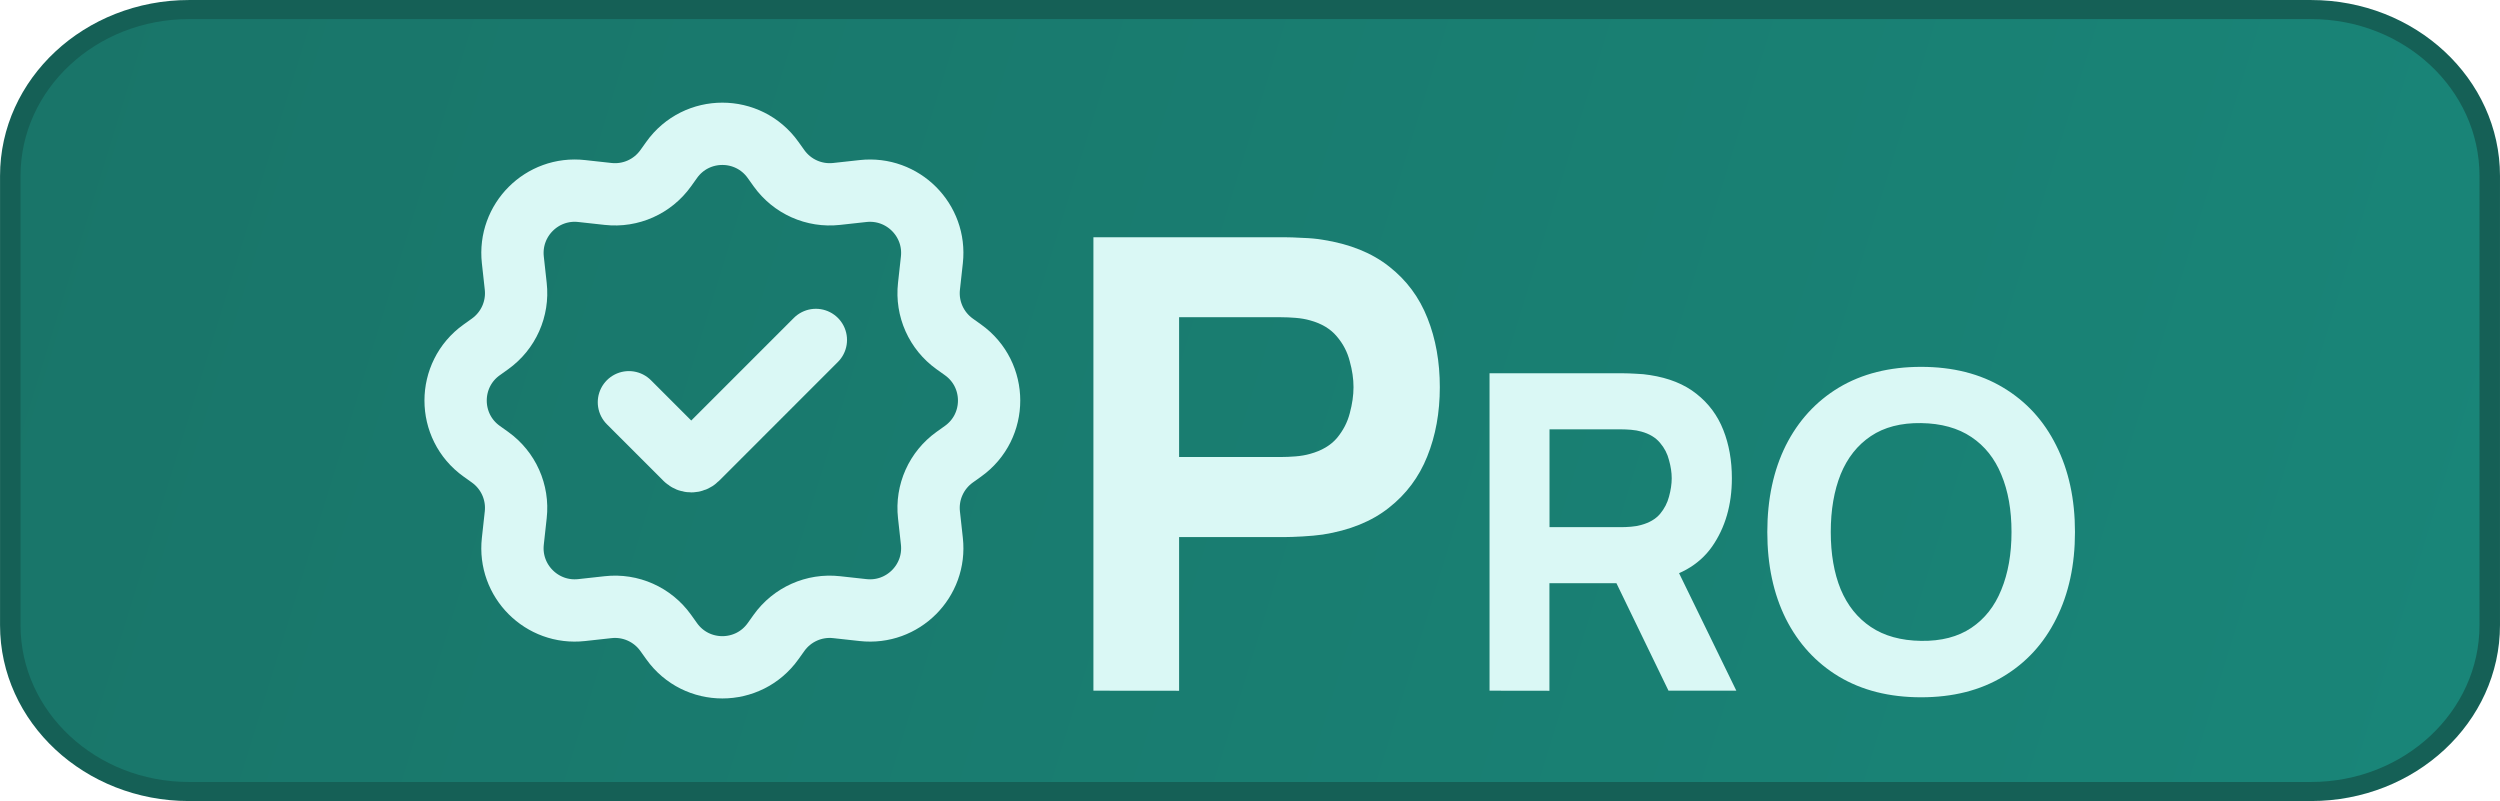
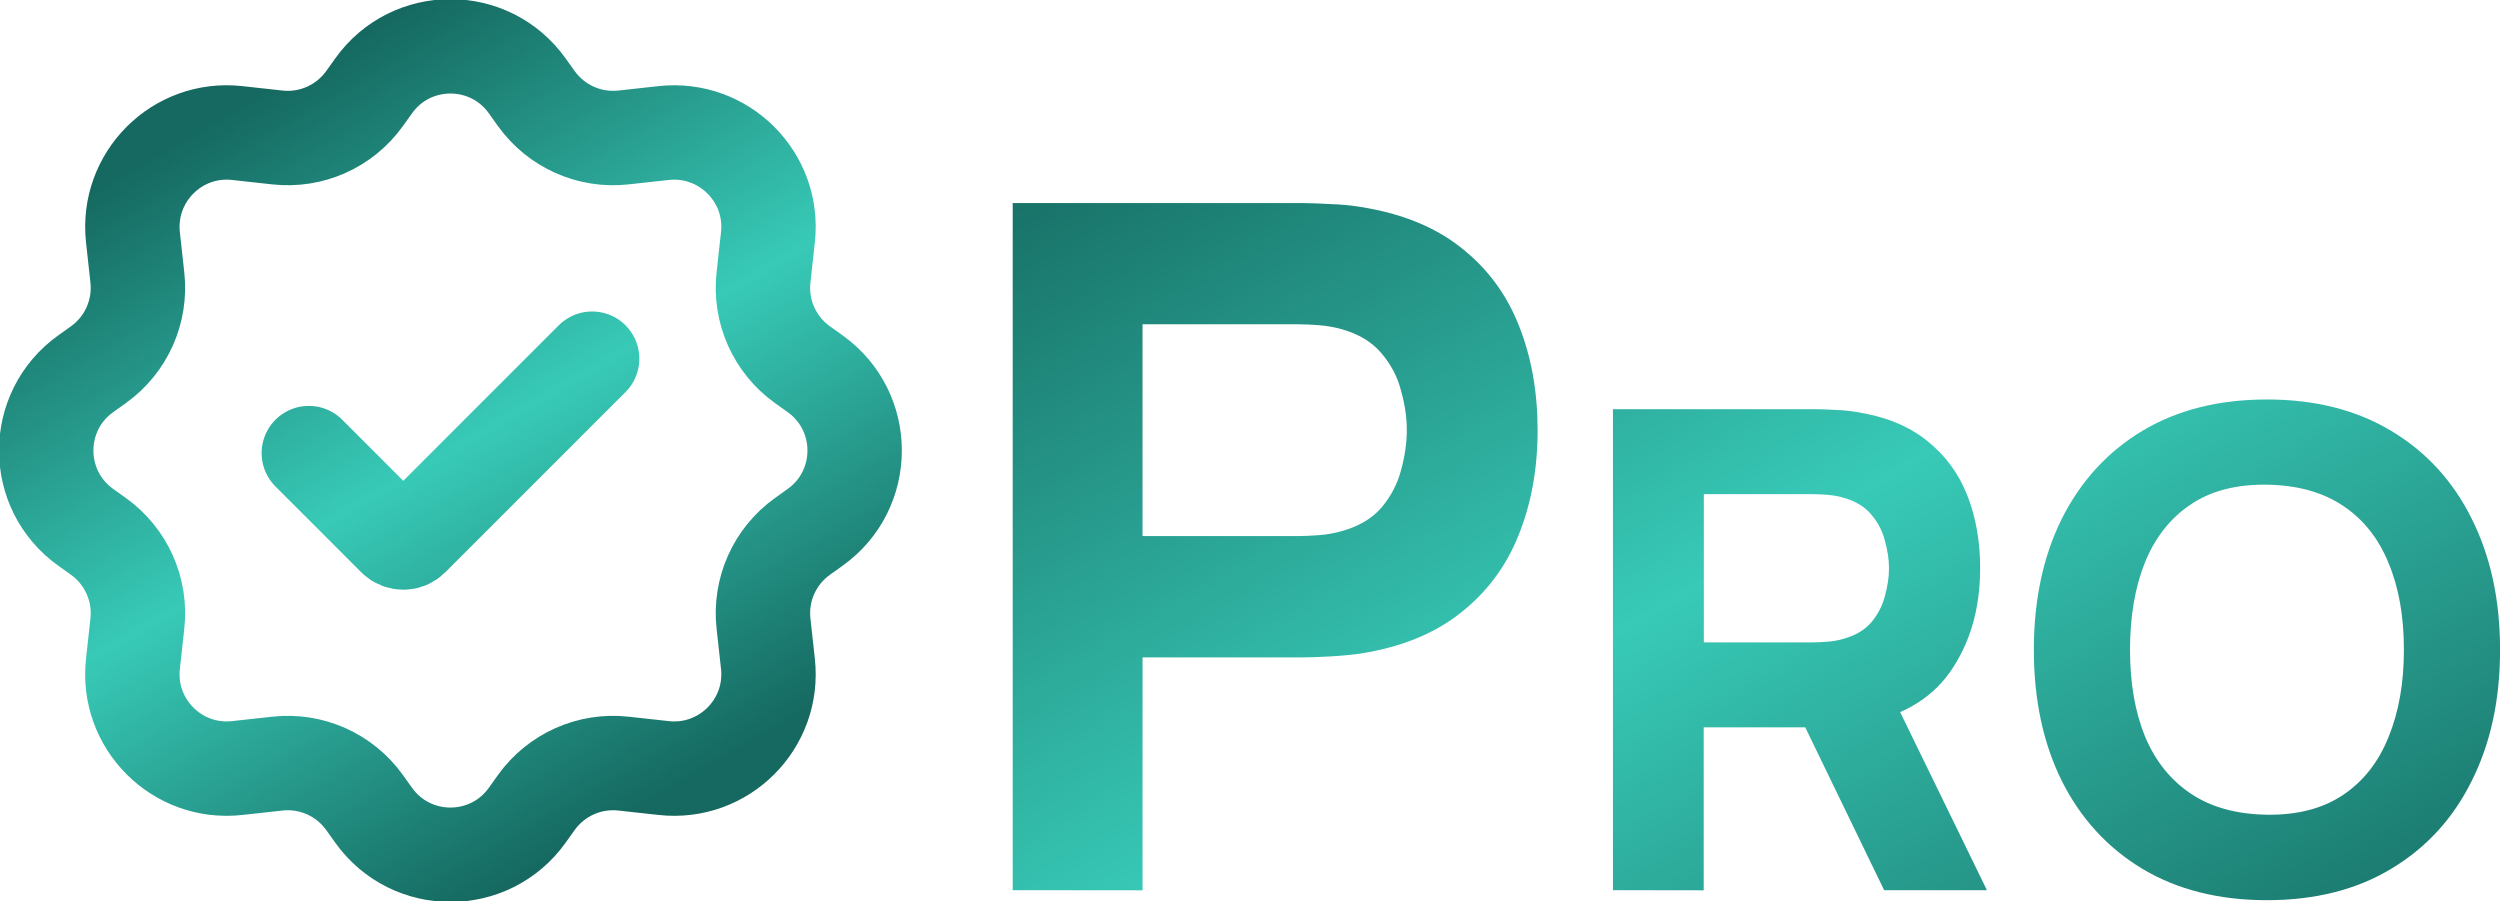
- <svg xmlns="http://www.w3.org/2000/svg" xmlns:xlink="http://www.w3.org/1999/xlink" width="28.009mm" height="8.974mm" viewBox="0 0 28.009 8.974" version="1.1" id="svg1">
+ <svg xmlns="http://www.w3.org/2000/svg" xmlns:xlink="http://www.w3.org/1999/xlink" width="18.484mm" height="6.661mm" viewBox="0 0 18.484 6.661" version="1.1" id="svg1">
  <defs id="defs1">
-     <linearGradient id="linearGradient4">
-       <stop style="stop-color:#197569;stop-opacity:1;" offset="0" id="stop3" />
-       <stop style="stop-color:#198578;stop-opacity:1;" offset="1" id="stop4" />
+     <linearGradient id="linearGradient39">
+       <stop style="stop-color:#156960;stop-opacity:1;" offset="0" id="stop39" />
+       <stop style="stop-color:#38cab7;stop-opacity:1;" offset="0.5" id="stop41" />
+       <stop style="stop-color:#156960;stop-opacity:1;" offset="1" id="stop40" />
+     </linearGradient>
+     <linearGradient id="linearGradient21">
+       <stop style="stop-color:#156960;stop-opacity:1;" offset="0" id="stop21" />
+       <stop style="stop-color:#38cab7;stop-opacity:1;" offset="0.5" id="stop23" />
+       <stop style="stop-color:#156960;stop-opacity:1;" offset="1" id="stop22" />
    </linearGradient>
    <linearGradient id="swatch61">
      <stop style="stop-color:#197569;stop-opacity:1;" offset="0" id="stop61" />
    </linearGradient>
    <linearGradient id="linearGradient57">
      <stop style="stop-color:#ffffff;stop-opacity:1;" offset="0" id="stop57" />
      <stop style="stop-color:#ffffff;stop-opacity:0;" offset="1" id="stop58" />
    </linearGradient>
    <linearGradient xlink:href="#linearGradient57" id="linearGradient58" x1="55.894" y1="256" x2="456.107" y2="256" gradientUnits="userSpaceOnUse" />
-     <linearGradient xlink:href="#linearGradient4" id="linearGradient5" gradientUnits="userSpaceOnUse" x1="22.421" y1="37.591" x2="51.74" y2="45.998" />
+     <linearGradient xlink:href="#linearGradient21" id="linearGradient22" x1="56.277" y1="46.804" x2="61.775" y2="56.328" gradientUnits="userSpaceOnUse" />
+     <linearGradient xlink:href="#linearGradient39" id="linearGradient40" x1="136.925" y1="7.878" x2="140.962" y2="14.87" gradientUnits="userSpaceOnUse" />
+     <linearGradient xlink:href="#linearGradient39" id="linearGradient71" gradientUnits="userSpaceOnUse" x1="136.925" y1="7.878" x2="140.962" y2="14.87" />
+     <linearGradient xlink:href="#linearGradient39" id="linearGradient72" gradientUnits="userSpaceOnUse" x1="136.925" y1="7.878" x2="140.962" y2="14.87" />
+     <linearGradient xlink:href="#linearGradient21" id="linearGradient20" gradientUnits="userSpaceOnUse" x1="56.277" y1="46.804" x2="61.775" y2="56.328" />
+     <linearGradient xlink:href="#linearGradient21" id="linearGradient24" gradientUnits="userSpaceOnUse" x1="56.277" y1="46.804" x2="61.775" y2="56.328" />
  </defs>
-   <g id="layer3" style="display:inline" transform="translate(-20.08104,-45.84049)">
-     <g id="g35" transform="translate(-25.18484,-0.4903889)">
-       <path id="path4" style="fill:url(#linearGradient5);fill-opacity:1;stroke:#156056;stroke-width:0.5;stroke-dasharray:none;stroke-opacity:1;paint-order:stroke fill markers" d="M 24.137,36.795 H 50.024 a 2.056,2.056 45 0 1 2.056,2.056 v 5.888 A 2.056,2.056 135 0 1 50.024,46.795 H 24.137 A 2.056,2.056 45 0 1 22.081,44.739 V 38.851 A 2.056,2.056 135 0 1 24.137,36.795 Z" transform="matrix(0.9183412,0,0,0.854711,25.21797,15.09564)" />
-       <g id="g8" transform="translate(3.988059)">
-         <g id="text67" style="font-weight:800;font-size:7.056px;font-family:Manrope;-inkscape-font-specification:'Manrope Ultra-Bold';fill:#daf8f5;paint-order:stroke fill markers" aria-label="PRO">
-           <path d="m 53.528,54.069 v -5.08 h 2.145 q 0.074,0 0.198,0.007 0.127,0.004 0.226,0.021 0.455,0.071 0.744,0.3 0.293,0.229 0.43,0.579 0.138,0.346 0.138,0.773 0,0.427 -0.141,0.776 -0.138,0.346 -0.43,0.575 -0.289,0.229 -0.741,0.3 -0.099,0.014 -0.226,0.021 -0.127,0.007 -0.198,0.007 h -1.185 v 1.722 z m 0.96,-2.618 h 1.143 q 0.074,0 0.162,-0.007 0.088,-0.007 0.162,-0.028 0.194,-0.053 0.3,-0.176 0.106,-0.127 0.145,-0.279 0.042,-0.155 0.042,-0.293 0,-0.138 -0.042,-0.289 -0.039,-0.155 -0.145,-0.279 -0.106,-0.127 -0.3,-0.18 -0.074,-0.021 -0.162,-0.028 -0.088,-0.007 -0.162,-0.007 h -1.143 z" id="path6" />
-           <path style="font-size:4.939px" d="M 57.966,54.069 V 50.513 h 1.501 q 0.052,0 0.138,0.005 0.089,0.003 0.158,0.015 0.319,0.049 0.521,0.21 0.205,0.161 0.301,0.405 0.096,0.242 0.096,0.541 0,0.447 -0.222,0.766 -0.222,0.316 -0.696,0.39 l -0.296,0.02 h -0.83 v 1.205 z m 2.005,0 -0.701,-1.447 0.691,-0.133 0.77,1.58 z m -1.333,-1.832 h 0.8 q 0.052,0 0.114,-0.005 0.062,-0.005 0.114,-0.02 0.136,-0.037 0.21,-0.123 0.074,-0.089 0.101,-0.195 0.03,-0.109 0.03,-0.205 0,-0.096 -0.03,-0.202 -0.027,-0.109 -0.101,-0.195 -0.074,-0.089 -0.21,-0.126 -0.052,-0.015 -0.114,-0.02 -0.062,-0.005 -0.114,-0.005 h -0.8 z m 4.163,1.906 q -0.533,0 -0.921,-0.232 -0.385,-0.232 -0.595,-0.649 -0.207,-0.417 -0.207,-0.97 0,-0.553 0.207,-0.97 0.21,-0.417 0.595,-0.649 0.388,-0.232 0.921,-0.232 0.533,0 0.919,0.232 0.388,0.232 0.595,0.649 0.21,0.417 0.21,0.97 0,0.553 -0.21,0.97 -0.207,0.417 -0.595,0.649 -0.385,0.232 -0.919,0.232 z m 0,-0.632 q 0.338,0.005 0.563,-0.146 0.225,-0.151 0.336,-0.427 0.114,-0.277 0.114,-0.647 0,-0.37 -0.114,-0.642 -0.111,-0.272 -0.336,-0.422 -0.225,-0.151 -0.563,-0.156 -0.338,-0.005 -0.563,0.146 -0.225,0.151 -0.338,0.427 -0.111,0.277 -0.111,0.647 0,0.37 0.111,0.642 0.114,0.272 0.338,0.422 0.225,0.151 0.563,0.156 z" id="path7" />
-         </g>
-         <g id="g7" transform="matrix(0.7401543,0,0,0.7401543,-53.46807,42.39967)">
-           <path d="m 137.528,11.4 0.858,0.858 v 0 c 0.047,0.047 0.124,0.047 0.171,0 v 0 l 1.801,-1.801" stroke="#323232" stroke-width="0.943" stroke-linecap="round" stroke-linejoin="round" id="path2" style="fill:none;stroke:#daf8f5;stroke-opacity:1" />
-           <path d="m 139.8,7.858 -0.09,-0.126 c -0.376,-0.527 -1.159,-0.527 -1.535,0 l -0.09,0.126 c -0.199,0.278 -0.532,0.427 -0.872,0.389 l -0.4,-0.044 c -0.601,-0.067 -1.108,0.441 -1.042,1.042 l 0.044,0.4 c 0.038,0.34 -0.111,0.673 -0.389,0.872 l -0.126,0.09 c -0.527,0.376 -0.527,1.159 0,1.535 l 0.126,0.09 c 0.278,0.199 0.427,0.532 0.389,0.872 l -0.044,0.4 c -0.067,0.601 0.441,1.109 1.042,1.042 l 0.4,-0.044 c 0.34,-0.038 0.673,0.111 0.872,0.389 l 0.09,0.126 c 0.376,0.527 1.159,0.527 1.535,0 l 0.09,-0.126 c 0.199,-0.278 0.532,-0.427 0.872,-0.389 l 0.4,0.044 c 0.601,0.067 1.109,-0.441 1.042,-1.042 l -0.044,-0.4 c -0.038,-0.34 0.111,-0.673 0.389,-0.872 l 0.126,-0.09 c 0.527,-0.376 0.527,-1.159 0,-1.535 l -0.126,-0.09 c -0.278,-0.199 -0.427,-0.532 -0.389,-0.872 l 0.044,-0.4 c 0.067,-0.601 -0.441,-1.108 -1.042,-1.042 l -0.4,0.044 c -0.34,0.038 -0.673,-0.111 -0.872,-0.389 z" stroke="#323232" stroke-width="0.943" stroke-linecap="round" stroke-linejoin="round" id="path5" style="fill:none;stroke:#daf8f5;stroke-opacity:1" />
-         </g>
+   <g id="layer3" style="display:inline" transform="translate(2.845654,-47.18916)">
+     <g id="g78" transform="translate(-1.976723,0.1921252)">
+       <g id="text67" style="font-weight:800;font-size:7.056px;font-family:Manrope;-inkscape-font-specification:'Manrope Ultra-Bold';fill:url(#linearGradient22);paint-order:stroke fill markers" transform="translate(-46.90944,-0.4903891)" aria-label="PRO">
+         <path d="m 53.528,54.069 v -5.08 h 2.145 q 0.074,0 0.198,0.007 0.127,0.004 0.226,0.021 0.455,0.071 0.744,0.3 0.293,0.229 0.43,0.579 0.138,0.346 0.138,0.773 0,0.427 -0.141,0.776 -0.138,0.346 -0.43,0.575 -0.289,0.229 -0.741,0.3 -0.099,0.014 -0.226,0.021 -0.127,0.007 -0.198,0.007 h -1.185 v 1.722 z m 0.96,-2.618 h 1.143 q 0.074,0 0.162,-0.007 0.088,-0.007 0.162,-0.028 0.194,-0.053 0.3,-0.176 0.106,-0.127 0.145,-0.279 0.042,-0.155 0.042,-0.293 0,-0.138 -0.042,-0.289 -0.039,-0.155 -0.145,-0.279 -0.106,-0.127 -0.3,-0.18 -0.074,-0.021 -0.162,-0.028 -0.088,-0.007 -0.162,-0.007 h -1.143 z" id="path4" style="fill:url(#linearGradient20)" />
+         <path style="font-size:4.939px;fill:url(#linearGradient24)" d="M 57.966,54.069 V 50.513 h 1.501 q 0.052,0 0.138,0.005 0.089,0.003 0.158,0.015 0.319,0.049 0.521,0.21 0.205,0.161 0.301,0.405 0.096,0.242 0.096,0.541 0,0.447 -0.222,0.766 -0.222,0.316 -0.696,0.39 l -0.296,0.02 h -0.83 v 1.205 z m 2.005,0 -0.701,-1.447 0.691,-0.133 0.77,1.58 z m -1.333,-1.832 h 0.8 q 0.052,0 0.114,-0.005 0.062,-0.005 0.114,-0.02 0.136,-0.037 0.21,-0.123 0.074,-0.089 0.101,-0.195 0.03,-0.109 0.03,-0.205 0,-0.096 -0.03,-0.202 -0.027,-0.109 -0.101,-0.195 -0.074,-0.089 -0.21,-0.126 -0.052,-0.015 -0.114,-0.02 -0.062,-0.005 -0.114,-0.005 h -0.8 z m 4.163,1.906 q -0.533,0 -0.921,-0.232 -0.385,-0.232 -0.595,-0.649 -0.207,-0.417 -0.207,-0.97 0,-0.553 0.207,-0.97 0.21,-0.417 0.595,-0.649 0.388,-0.232 0.921,-0.232 0.533,0 0.919,0.232 0.388,0.232 0.595,0.649 0.21,0.417 0.21,0.97 0,0.553 -0.21,0.97 -0.207,0.417 -0.595,0.649 -0.385,0.232 -0.919,0.232 z m 0,-0.632 q 0.338,0.005 0.563,-0.146 0.225,-0.151 0.336,-0.427 0.114,-0.277 0.114,-0.647 0,-0.37 -0.114,-0.642 -0.111,-0.272 -0.336,-0.422 -0.225,-0.151 -0.563,-0.156 -0.338,-0.005 -0.563,0.146 -0.225,0.151 -0.338,0.427 -0.111,0.277 -0.111,0.647 0,0.37 0.111,0.642 0.114,0.272 0.338,0.422 0.225,0.151 0.563,0.156 z" id="path6" />
+       </g>
+       <g id="g7" transform="matrix(0.7401543,0,0,0.7401543,-100.3775,41.90928)" style="display:inline;fill:none;fill-opacity:1;stroke:url(#linearGradient40)">
+         <path d="m 137.528,11.4 0.858,0.858 v 0 c 0.047,0.047 0.124,0.047 0.171,0 v 0 l 1.801,-1.801" stroke="#323232" stroke-width="0.943" stroke-linecap="round" stroke-linejoin="round" id="path2" style="fill:none;fill-opacity:1;stroke:url(#linearGradient71);stroke-opacity:1" />
+         <path d="m 139.8,7.858 -0.09,-0.126 c -0.376,-0.527 -1.159,-0.527 -1.535,0 l -0.09,0.126 c -0.199,0.278 -0.532,0.427 -0.872,0.389 l -0.4,-0.044 c -0.601,-0.067 -1.108,0.441 -1.042,1.042 l 0.044,0.4 c 0.038,0.34 -0.111,0.673 -0.389,0.872 l -0.126,0.09 c -0.527,0.376 -0.527,1.159 0,1.535 l 0.126,0.09 c 0.278,0.199 0.427,0.532 0.389,0.872 l -0.044,0.4 c -0.067,0.601 0.441,1.109 1.042,1.042 l 0.4,-0.044 c 0.34,-0.038 0.673,0.111 0.872,0.389 l 0.09,0.126 c 0.376,0.527 1.159,0.527 1.535,0 l 0.09,-0.126 c 0.199,-0.278 0.532,-0.427 0.872,-0.389 l 0.4,0.044 c 0.601,0.067 1.109,-0.441 1.042,-1.042 l -0.044,-0.4 c -0.038,-0.34 0.111,-0.673 0.389,-0.872 l 0.126,-0.09 c 0.527,-0.376 0.527,-1.159 0,-1.535 l -0.126,-0.09 c -0.278,-0.199 -0.427,-0.532 -0.389,-0.872 l 0.044,-0.4 c 0.067,-0.601 -0.441,-1.108 -1.042,-1.042 l -0.4,0.044 c -0.34,0.038 -0.673,-0.111 -0.872,-0.389 z" stroke="#323232" stroke-width="0.943" stroke-linecap="round" stroke-linejoin="round" id="path5" style="fill:none;fill-opacity:1;stroke:url(#linearGradient72);stroke-opacity:1" />
      </g>
    </g>
  </g>
</svg>
